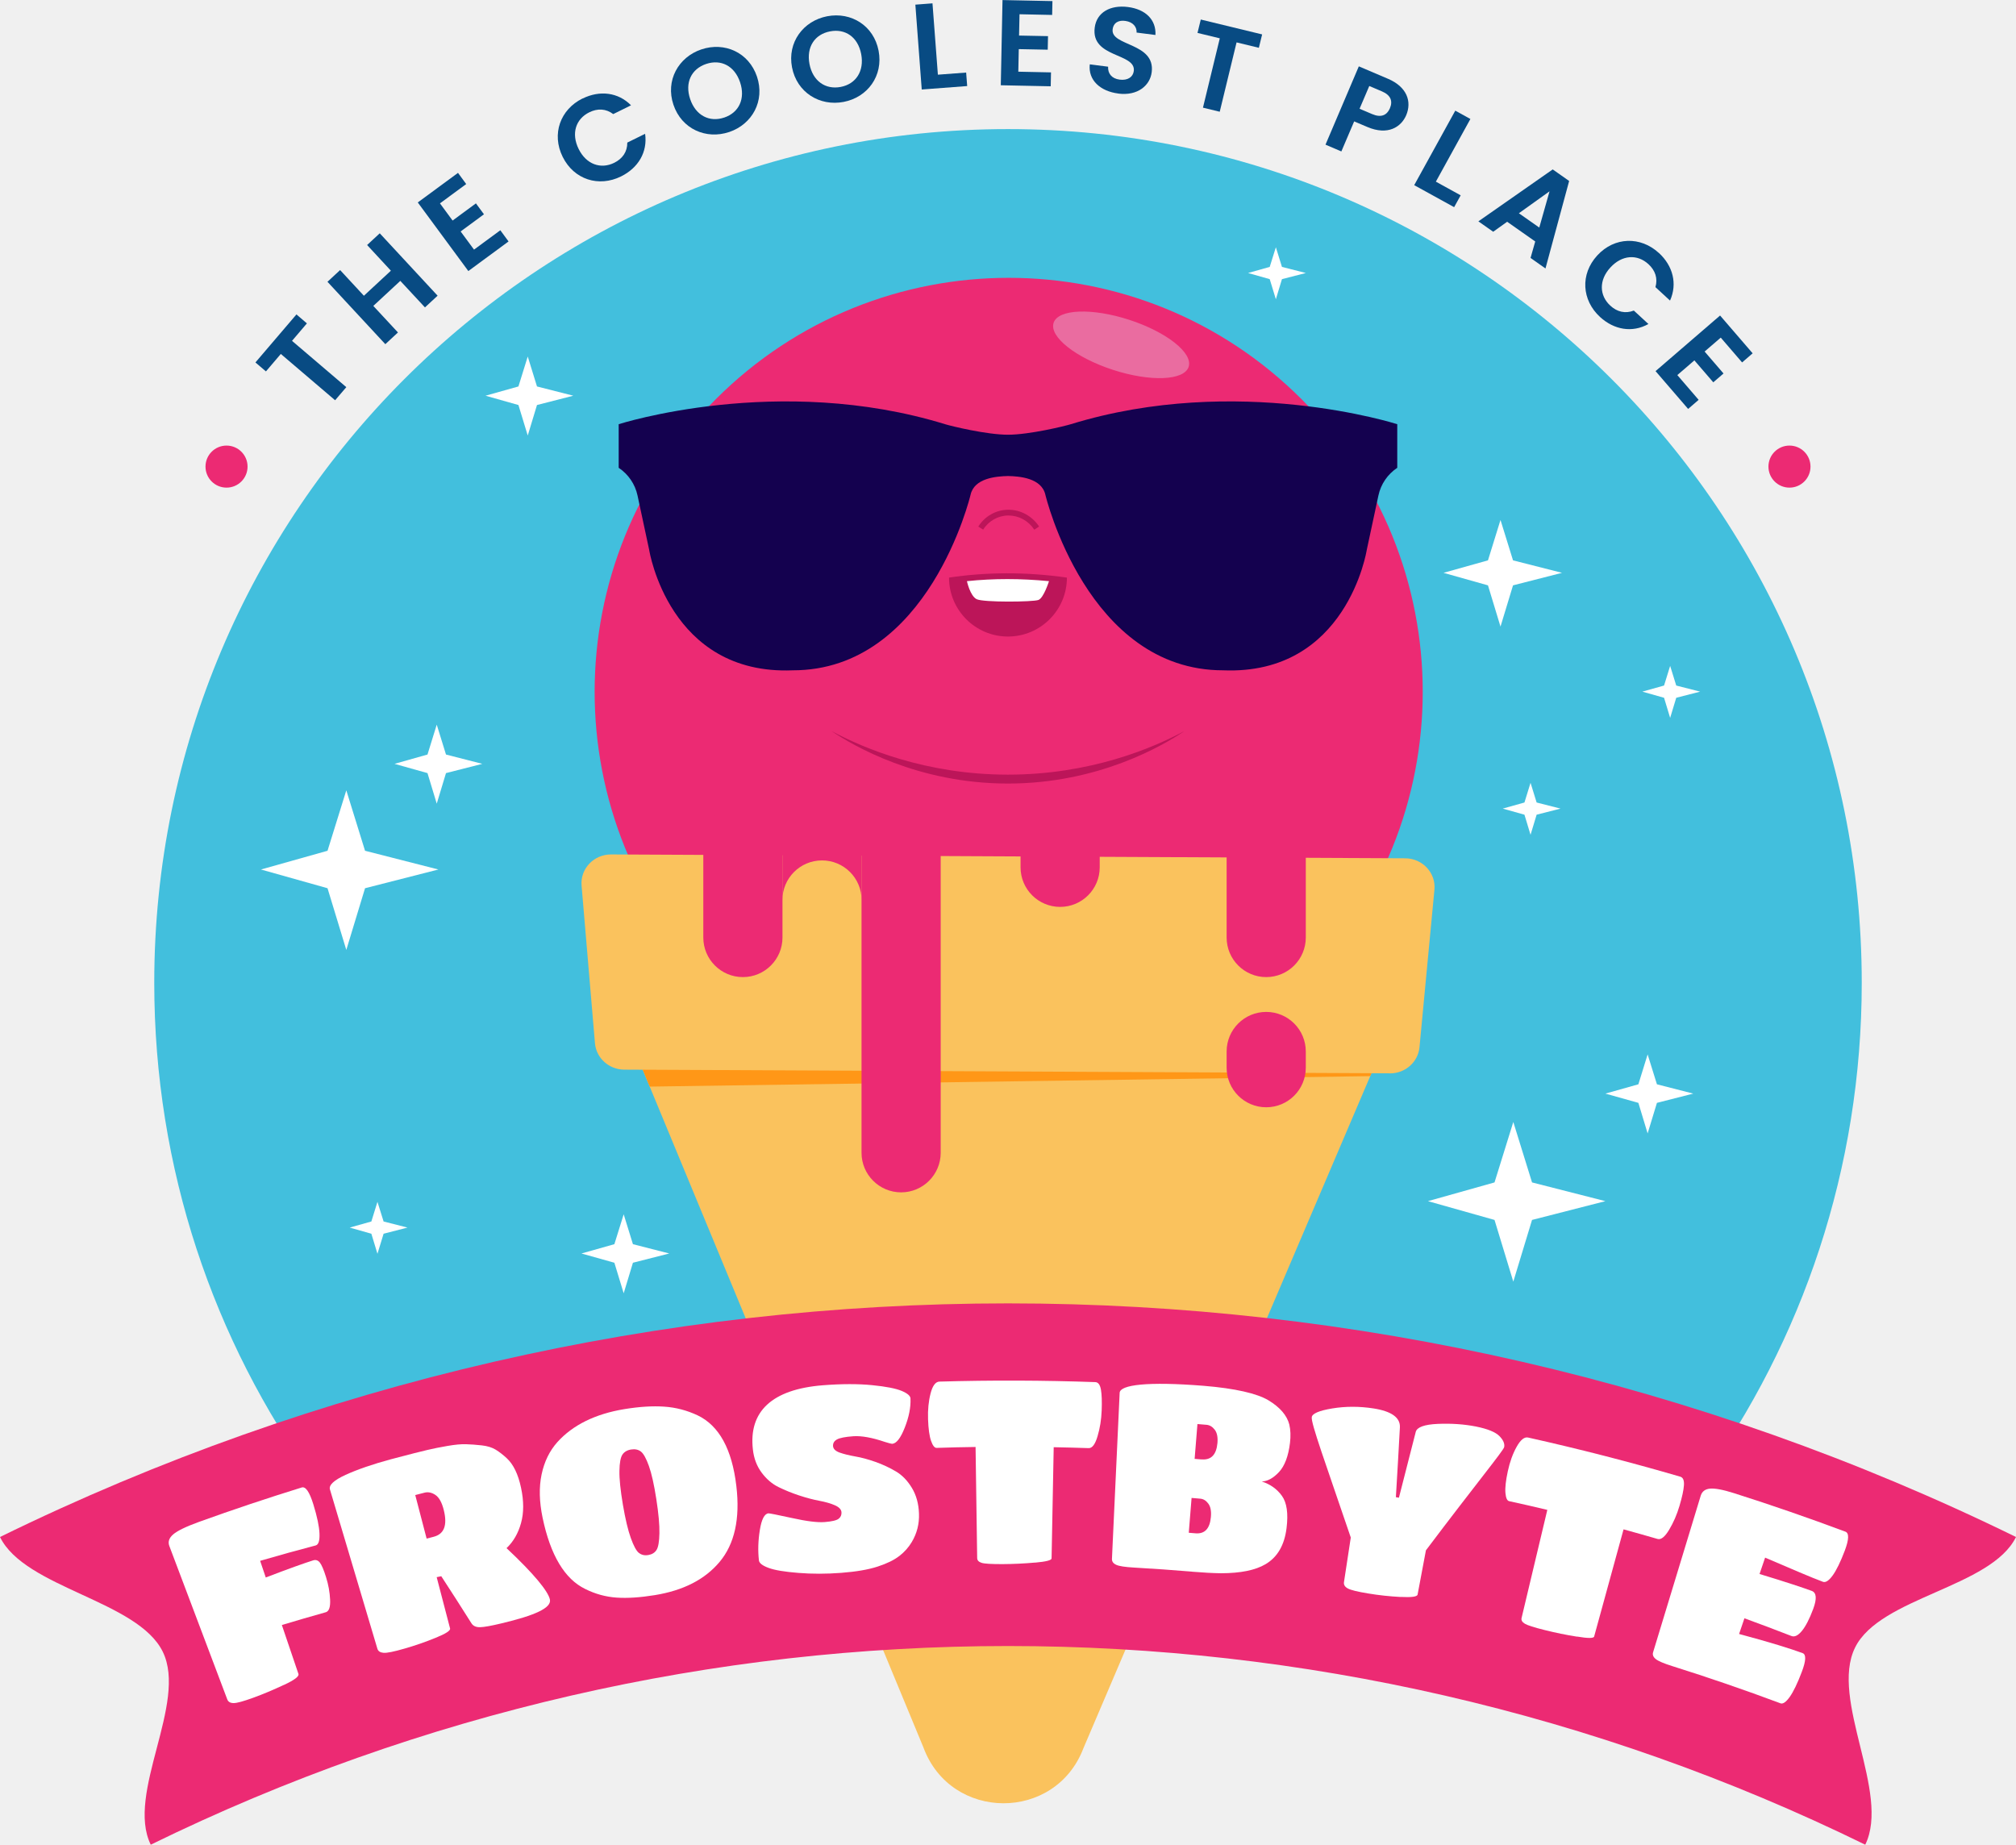
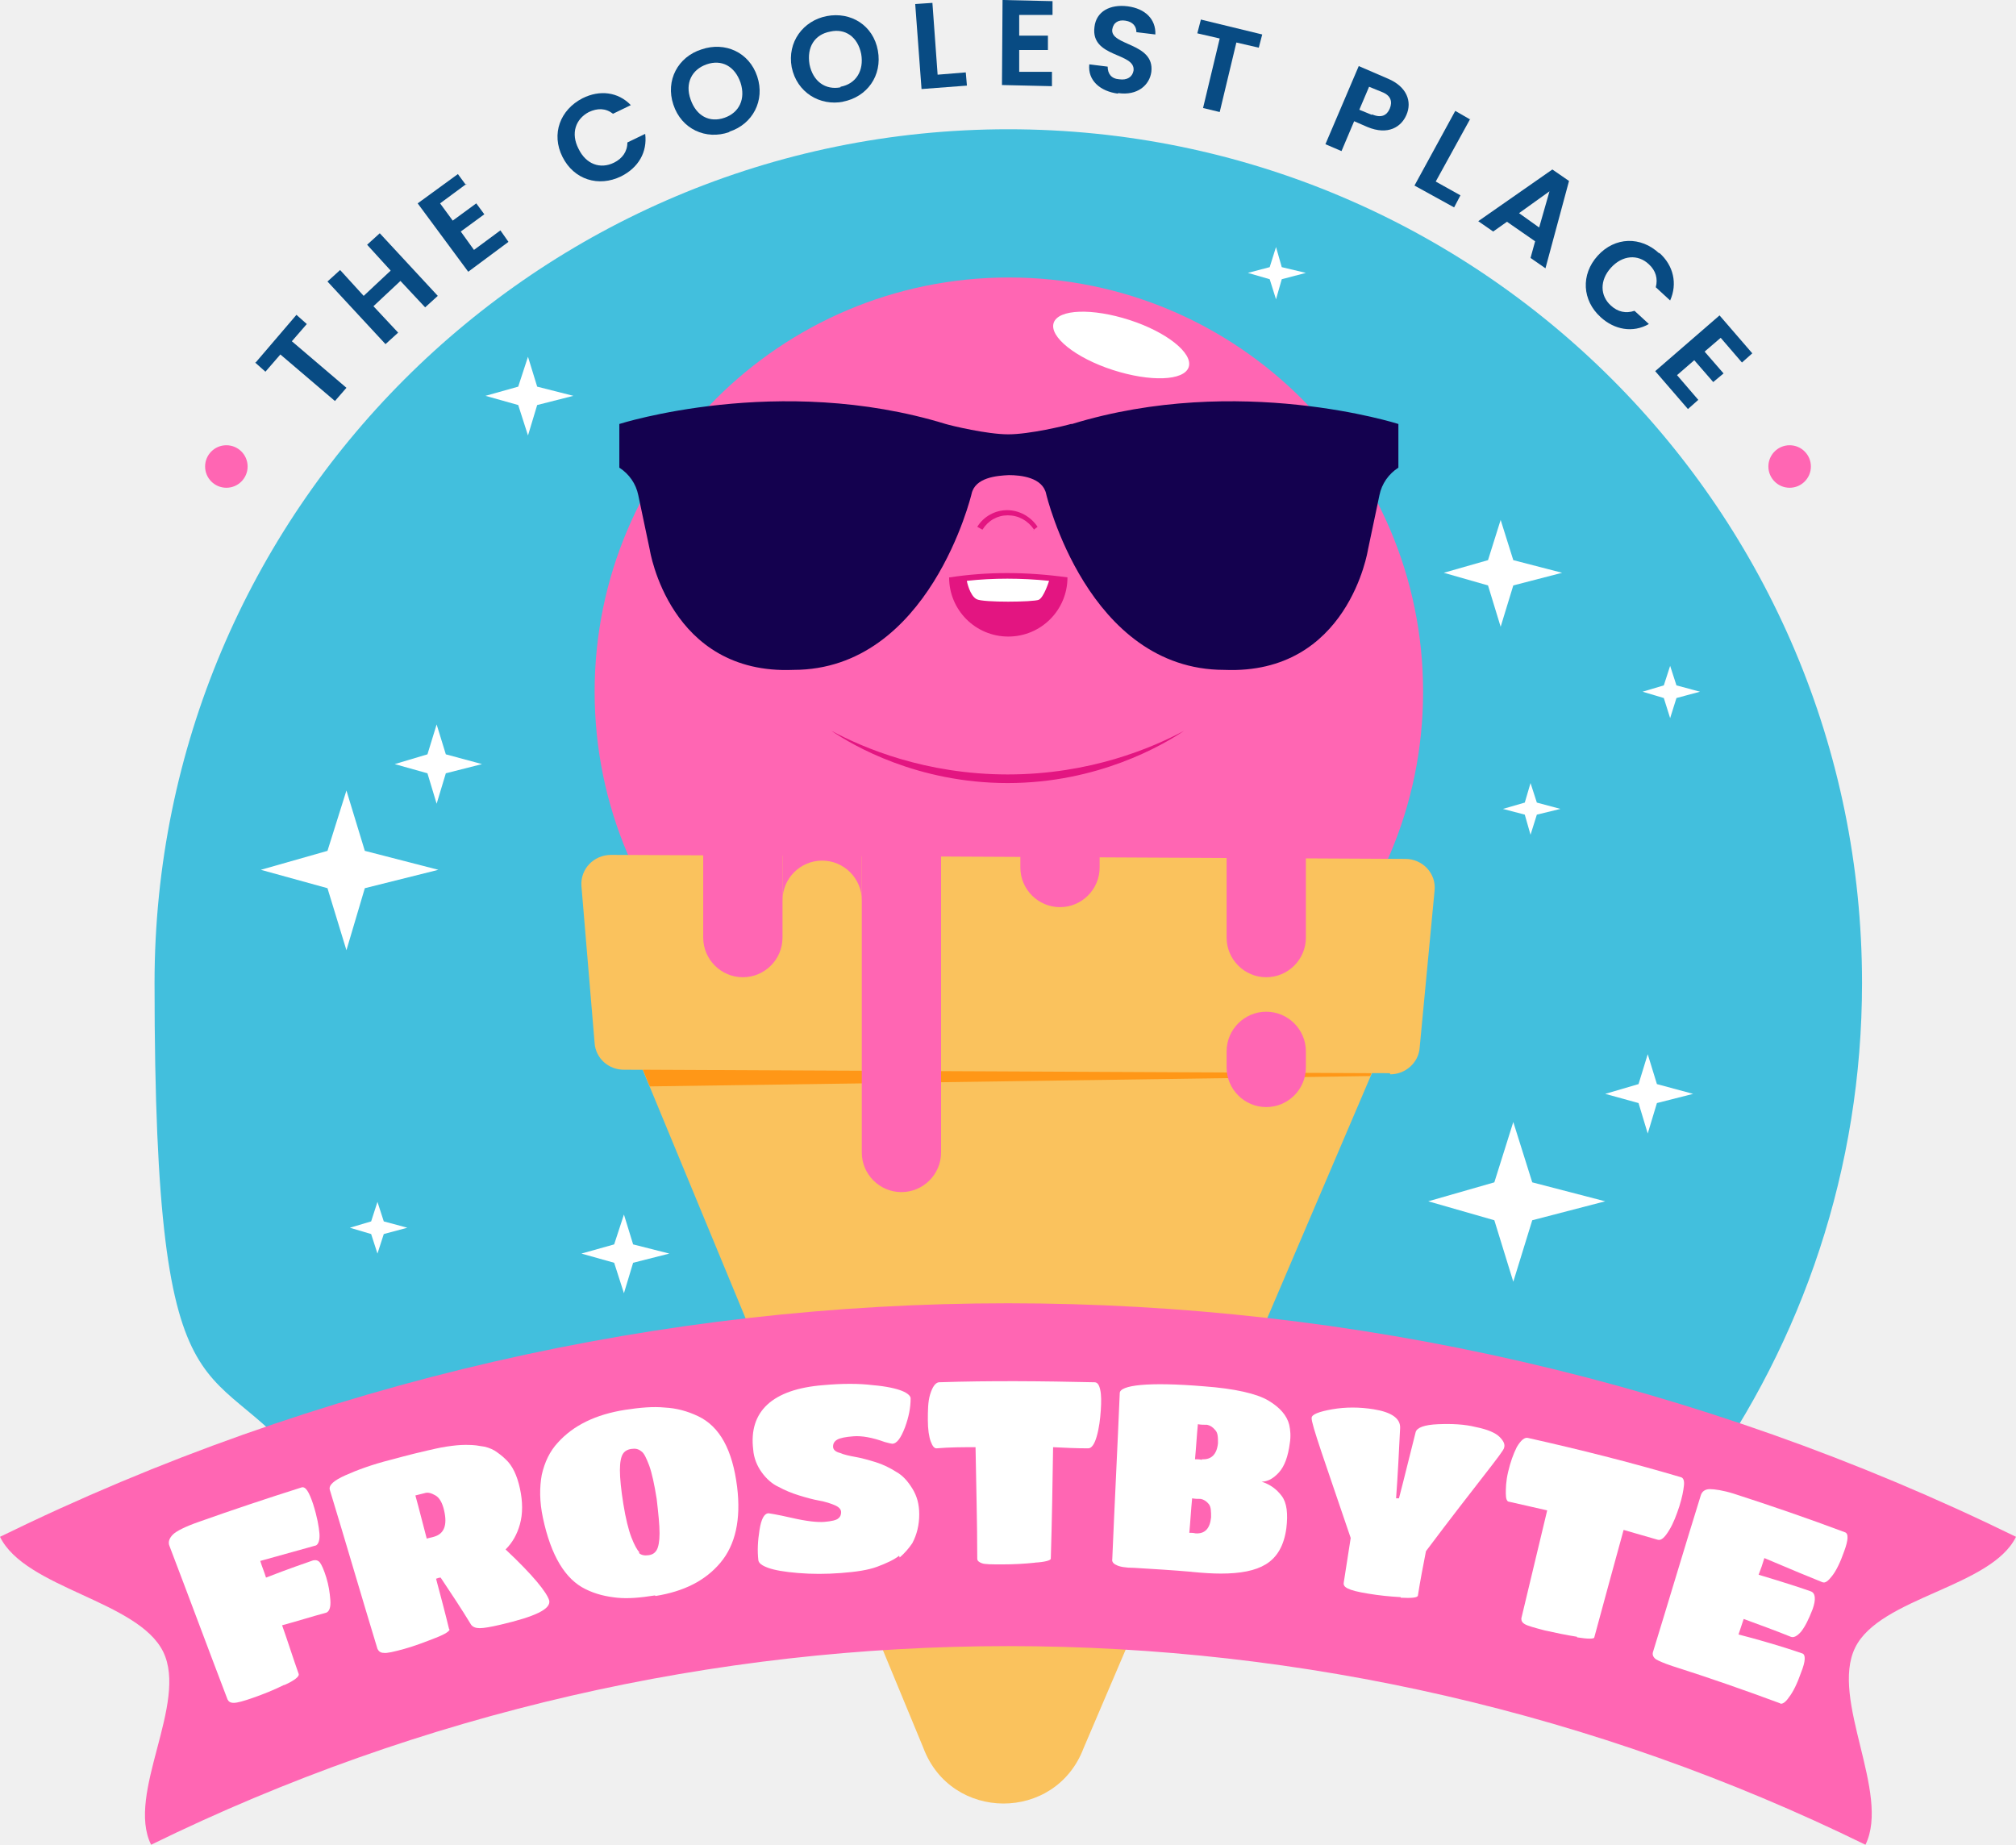
- <svg xmlns="http://www.w3.org/2000/svg" id="Layer_2" data-name="Layer 2" viewBox="0 0 350.91 321.1">
+ <svg xmlns="http://www.w3.org/2000/svg" id="Layer_2" version="1.1" viewBox="0 0 350.9 321.1">
  <defs>
    <style>
-       .cls-1 {
-         fill: #ec2a73;
-       }
- 
-       .cls-2 {
-         fill: #bc1559;
-       }
- 
-       .cls-3 {
+       .st0 {
        fill: #14014f;
      }

-       .cls-4 {
+       .st1 {
        fill: #ff9717;
      }

-       .cls-5 {
-         fill: #ea6ca0;
+       .st2 {
+         fill: #ff66b3;
      }

-       .cls-6 {
+       .st3 {
        fill: #fff;
      }

-       .cls-7 {
+       .st4 {
        fill: #42bfdd;
      }

-       .cls-8 {
+       .st5 {
        fill: #fac25d;
      }

-       .cls-9 {
+       .st6 {
+         fill: #e31581;
+       }
+ 
+       .st7 {
        fill: #084b83;
      }
    </style>
  </defs>
  <g id="OBJECTS">
-     <path class="cls-7" d="M296.17,257.75c17.55-24.4,27.89-54.33,27.89-86.67,0-82.07-66.53-148.61-148.61-148.61S26.85,89.01,26.85,171.08c0,32.35,10.34,62.28,27.89,86.67h241.43Z" />
+     <path class="st4" d="M296.2,257.8c17.5-24.4,27.9-54.3,27.9-86.7,0-82.1-66.5-148.6-148.6-148.6S26.9,89,26.9,171.1s10.3,62.3,27.9,86.7h241.4Z" />
    <g>
      <g>
-         <circle class="cls-1" cx="175.57" cy="120.43" r="72.07" transform="translate(-33.73 159.42) rotate(-45)" />
-         <path class="cls-8" d="M110.49,182.86l50.24,121.3c4.76,12.91,22.98,12.99,27.86.13l51.55-120.8-129.65-.63Z" />
-         <path class="cls-8" d="M241.93,186.83l-133.26-.64c-2.67-.01-4.89-2.01-5.11-4.6l-2.33-27.44c-.25-2.93,2.14-5.44,5.16-5.42l138.19.67c3.02.01,5.38,2.54,5.1,5.47l-2.6,27.42c-.25,2.59-2.48,4.56-5.15,4.55Z" />
-         <polygon class="cls-4" points="238.5 187.32 113.09 189.14 111.87 186.2 238.73 186.81 238.5 187.32" />
-         <path class="cls-1" d="M129.31,170.08h0c-3.8,0-6.89-3.08-6.89-6.89v-16.56c0-3.8,3.08-6.89,6.89-6.89h0c3.8,0,6.89,3.08,6.89,6.89v16.56c0,3.8-3.08,6.89-6.89,6.89Z" />
-         <path class="cls-1" d="M156.85,139.74h0c3.8,0,6.89,3.09,6.89,6.89v54.03c0,3.8-3.09,6.89-6.89,6.89h0c-3.8,0-6.89-3.09-6.89-6.89v-54.03c0-3.8,3.09-6.89,6.89-6.89Z" />
-         <path class="cls-1" d="M143.08,140.79c-3.8,0-6.89,3.08-6.89,6.89v8.98c0-3.8,3.08-6.89,6.89-6.89s6.89,3.08,6.89,6.89v-8.98c0-3.8-3.08-6.89-6.89-6.89Z" />
-         <path class="cls-1" d="M220.4,170.08h0c-3.8,0-6.89-3.08-6.89-6.89v-16.56c0-3.8,3.08-6.89,6.89-6.89h0c3.8,0,6.89,3.08,6.89,6.89v16.56c0,3.8-3.08,6.89-6.89,6.89Z" />
-         <path class="cls-1" d="M220.4,192.74h0c-3.8,0-6.89-3.08-6.89-6.89v-2.82c0-3.8,3.08-6.89,6.89-6.89h0c3.8,0,6.89,3.08,6.89,6.89v2.82c0,3.8-3.08,6.89-6.89,6.89Z" />
-         <path class="cls-1" d="M184.53,157.86h0c-3.8,0-6.89-3.08-6.89-6.89v-11.07c0-3.8,3.08-6.89,6.89-6.89h0c3.8,0,6.89,3.08,6.89,6.89v11.07c0,3.8-3.08,6.89-6.89,6.89Z" />
-         <path class="cls-5" d="M196.56,55.67c6.49,2.11,11.12,5.77,10.34,8.18-.78,2.41-6.68,2.64-13.17.53-6.49-2.11-11.12-5.77-10.34-8.18.78-2.41,6.68-2.64,13.17-.53Z" />
+         <circle class="st2" cx="175.6" cy="120.4" r="72.1" />
+         <path class="st5" d="M110.5,182.9l50.2,121.3c4.8,12.9,23,13,27.9.1l51.6-120.8s-129.6-.6-129.7-.6Z" />
+         <path class="st5" d="M241.9,186.8l-133.3-.6c-2.7,0-4.9-2-5.1-4.6l-2.3-27.4c-.2-2.9,2.1-5.4,5.2-5.4l138.2.7c3,0,5.4,2.5,5.1,5.5l-2.6,27.4c-.2,2.6-2.5,4.6-5.1,4.6h0Z" />
+         <polygon class="st1" points="238.5 187.3 113.1 189.1 111.9 186.2 238.7 186.8 238.5 187.3" />
+         <path class="st2" d="M129.3,170.1h0c-3.8,0-6.9-3.1-6.9-6.9v-16.6c0-3.8,3.1-6.9,6.9-6.9h0c3.8,0,6.9,3.1,6.9,6.9v16.6c0,3.8-3.1,6.9-6.9,6.9Z" />
+         <path class="st2" d="M156.9,139.7h0c3.8,0,6.9,3.1,6.9,6.9v54c0,3.8-3.1,6.9-6.9,6.9h0c-3.8,0-6.9-3.1-6.9-6.9v-54c0-3.8,3.1-6.9,6.9-6.9Z" />
+         <path class="st2" d="M143.1,140.8c-3.8,0-6.9,3.1-6.9,6.9v9c0-3.8,3.1-6.9,6.9-6.9s6.9,3.1,6.9,6.9v-9c0-3.8-3.1-6.9-6.9-6.9Z" />
+         <path class="st2" d="M220.4,170.1h0c-3.8,0-6.9-3.1-6.9-6.9v-16.6c0-3.8,3.1-6.9,6.9-6.9h0c3.8,0,6.9,3.1,6.9,6.9v16.6c0,3.8-3.1,6.9-6.9,6.9Z" />
+         <path class="st2" d="M220.4,192.7h0c-3.8,0-6.9-3.1-6.9-6.9v-2.8c0-3.8,3.1-6.9,6.9-6.9h0c3.8,0,6.9,3.1,6.9,6.9v2.8c0,3.8-3.1,6.9-6.9,6.9Z" />
+         <path class="st2" d="M184.5,157.9h0c-3.8,0-6.9-3.1-6.9-6.9v-11.1c0-3.8,3.1-6.9,6.9-6.9h0c3.8,0,6.9,3.1,6.9,6.9v11.1c0,3.8-3.1,6.9-6.9,6.9Z" />
+         <path class="st3" d="M196.6,55.7c6.5,2.1,11.1,5.8,10.3,8.2-.8,2.4-6.7,2.6-13.2.5s-11.1-5.8-10.3-8.2,6.7-2.6,13.2-.5Z" />
      </g>
      <g>
        <g>
-           <path class="cls-3" d="M186.39,73.84c-1.02.32-7.2,1.83-10.94,1.83s-9.92-1.51-10.94-1.83c-29.04-8.93-56.82,0-56.82,0v7.59c1.68,1.12,2.86,2.85,3.28,4.82l2.03,9.48s3.43,21.83,24.98,20.95c23.71.03,30.96-30.56,30.96-30.56.65-2.9,4.44-3.21,6.51-3.26,2.06.04,5.85.36,6.51,3.26,0,0,7.25,30.58,30.96,30.56,21.56.87,24.98-20.95,24.98-20.95l2.03-9.48c.42-1.97,1.6-3.7,3.28-4.82h0v-7.59s-27.78-8.93-56.82,0Z" />
-           <path class="cls-3" d="M138.36,73.63c11.05,0,22.36,2.48,24.68,6.58,2.32,4.1-3.16,23.88-12.56,29.38-9.1,5.44-21.26,4.67-26.73-1.01-7.49-7.39-9.03-25.22-7.12-29.38,1.91-4.16,10.68-5.57,21.73-5.57Z" />
-           <path class="cls-3" d="M212.55,73.63c-11.05,0-22.36,2.48-24.68,6.58-2.32,4.1,3.16,23.88,12.56,29.38,9.1,5.44,21.26,4.67,26.73-1.01,7.49-7.39,9.03-25.22,7.12-29.38-1.91-4.16-10.68-5.57-21.73-5.57Z" />
+           <path class="st0" d="M186.4,73.8c-1,.3-7.2,1.8-10.9,1.8s-9.9-1.5-10.9-1.8c-29-8.9-56.8,0-56.8,0v7.6c1.7,1.1,2.9,2.8,3.3,4.8l2,9.5s3.4,21.8,25,20.9c23.7,0,31-30.6,31-30.6.6-2.9,4.4-3.2,6.5-3.3,2.1,0,5.9.4,6.5,3.3,0,0,7.2,30.6,31,30.6,21.6.9,25-20.9,25-20.9l2-9.5c.4-2,1.6-3.7,3.3-4.8h0v-7.6s-27.8-8.9-56.8,0h0Z" />
+           <path class="st0" d="M138.4,73.6c11.1,0,22.4,2.5,24.7,6.6s-3.2,23.9-12.6,29.4c-9.1,5.4-21.3,4.7-26.7-1-7.5-7.4-9-25.2-7.1-29.4,1.9-4.2,10.7-5.6,21.7-5.6h0Z" />
+           <path class="st0" d="M212.6,73.6c-11.1,0-22.4,2.5-24.7,6.6s3.2,23.9,12.6,29.4c9.1,5.4,21.3,4.7,26.7-1,7.5-7.4,9-25.2,7.1-29.4-1.9-4.2-10.7-5.6-21.7-5.6h0Z" />
        </g>
-         <path class="cls-2" d="M175.45,134.84c-14.27,0-25.14-4.59-30.72-7.59,3.76,2.55,15,9.14,30.72,9.14s26.96-6.59,30.72-9.14c-5.58,3-16.45,7.59-30.72,7.59Z" />
-         <path class="cls-2" d="M165.19,100.54c0,5.67,4.6,10.26,10.26,10.26s10.26-4.6,10.26-10.26c-7.19-1.02-14.01-.97-20.53,0Z" />
-         <path class="cls-6" d="M168.31,101.17s.54,2.53,1.67,3.12c1.13.59,9.86.5,10.78.14.92-.36,1.83-3.27,1.83-3.27-4.92-.48-9.68-.48-14.28,0Z" />
-         <path class="cls-2" d="M180.04,92.21c-1.06-1.6-2.71-2.48-4.55-2.48-1.77.02-3.4.94-4.36,2.46l-.85-.53c1.14-1.81,3.08-2.91,5.19-2.93h.08c2.12,0,4.1,1.09,5.32,2.92l-.83.55Z" />
+         <path class="st6" d="M175.4,134.8c-14.3,0-25.1-4.6-30.7-7.6,3.8,2.6,15,9.1,30.7,9.1s27-6.6,30.7-9.1c-5.6,3-16.4,7.6-30.7,7.6Z" />
+         <path class="st6" d="M165.2,100.5c0,5.7,4.6,10.3,10.3,10.3s10.3-4.6,10.3-10.3c-7.2-1-14-1-20.5,0h0Z" />
+         <path class="st3" d="M168.3,101.2s.5,2.5,1.7,3.1c1.1.6,9.9.5,10.8.1s1.8-3.3,1.8-3.3c-4.9-.5-9.7-.5-14.3,0h0Z" />
+         <path class="st6" d="M180,92.2c-1.1-1.6-2.7-2.5-4.6-2.5-1.8,0-3.4.9-4.4,2.5l-.9-.5c1.1-1.8,3.1-2.9,5.2-2.9h0c2.1,0,4.1,1.1,5.3,2.9l-.8.6h0Z" />
      </g>
    </g>
    <g>
-       <polygon class="cls-6" points="63.54 148.09 76.31 151.35 63.54 154.61 60.28 165.35 57.01 154.61 45.42 151.35 57.01 148.09 60.28 137.57 63.54 148.09" />
-       <polygon class="cls-6" points="266.67 205.82 279.44 209.08 266.67 212.35 263.41 223.09 260.14 212.35 248.55 209.08 260.14 205.82 263.41 195.3 266.67 205.82" />
-       <polygon class="cls-6" points="77.63 131.34 83.95 132.96 77.63 134.57 76.02 139.89 74.41 134.57 68.67 132.96 74.41 131.34 76.02 126.14 77.63 131.34" />
-       <polygon class="cls-6" points="288.41 188.74 294.73 190.36 288.41 191.97 286.79 197.29 285.18 191.97 279.44 190.36 285.18 188.74 286.79 183.54 288.41 188.74" />
-       <polygon class="cls-6" points="93.47 67.27 99.79 68.88 93.47 70.5 91.86 75.81 90.24 70.5 84.51 68.88 90.24 67.27 91.86 62.06 93.47 67.27" />
-       <polygon class="cls-6" points="223.14 46.46 227.3 47.52 223.14 48.59 222.08 52.09 221.01 48.59 217.24 47.52 221.01 46.46 222.08 43.04 223.14 46.46" />
-       <polygon class="cls-6" points="291.77 119.33 295.93 120.39 291.77 121.46 290.71 124.96 289.65 121.46 285.87 120.39 289.65 119.33 290.71 115.91 291.77 119.33" />
-       <polygon class="cls-6" points="267.47 139.69 271.63 140.75 267.47 141.81 266.41 145.31 265.35 141.81 261.57 140.75 265.35 139.69 266.41 136.26 267.47 139.69" />
-       <polygon class="cls-6" points="66.77 212.62 70.93 213.68 66.77 214.75 65.7 218.24 64.64 214.75 60.87 213.68 64.64 212.62 65.7 209.2 66.77 212.62" />
-       <polygon class="cls-6" points="263.36 97.54 271.89 99.71 263.36 101.89 261.18 109.07 259 101.89 251.26 99.71 259 97.54 261.18 90.51 263.36 97.54" />
-       <polygon class="cls-6" points="110.17 216.57 116.49 218.19 110.17 219.8 108.56 225.12 106.94 219.8 101.21 218.19 106.94 216.57 108.56 211.37 110.17 216.57" />
+       <polygon class="st3" points="63.5 148.1 76.3 151.4 63.5 154.6 60.3 165.4 57 154.6 45.4 151.4 57 148.1 60.3 137.6 63.5 148.1" />
+       <polygon class="st3" points="266.7 205.8 279.4 209.1 266.7 212.4 263.4 223.1 260.1 212.4 248.6 209.1 260.1 205.8 263.4 195.3 266.7 205.8" />
+       <polygon class="st3" points="77.6 131.3 83.9 133 77.6 134.6 76 139.9 74.4 134.6 68.7 133 74.4 131.3 76 126.1 77.6 131.3" />
+       <polygon class="st3" points="288.4 188.7 294.7 190.4 288.4 192 286.8 197.3 285.2 192 279.4 190.4 285.2 188.7 286.8 183.5 288.4 188.7" />
+       <polygon class="st3" points="93.5 67.3 99.8 68.9 93.5 70.5 91.9 75.8 90.2 70.5 84.5 68.9 90.2 67.3 91.9 62.1 93.5 67.3" />
+       <polygon class="st3" points="223.1 46.5 227.3 47.5 223.1 48.6 222.1 52.1 221 48.6 217.2 47.5 221 46.5 222.1 43 223.1 46.5" />
+       <polygon class="st3" points="291.8 119.3 295.9 120.4 291.8 121.5 290.7 125 289.6 121.5 285.9 120.4 289.6 119.3 290.7 115.9 291.8 119.3" />
+       <polygon class="st3" points="267.5 139.7 271.6 140.8 267.5 141.8 266.4 145.3 265.4 141.8 261.6 140.8 265.4 139.7 266.4 136.3 267.5 139.7" />
+       <polygon class="st3" points="66.8 212.6 70.9 213.7 66.8 214.8 65.7 218.2 64.6 214.8 60.9 213.7 64.6 212.6 65.7 209.2 66.8 212.6" />
+       <polygon class="st3" points="263.4 97.5 271.9 99.7 263.4 101.9 261.2 109.1 259 101.9 251.3 99.7 259 97.5 261.2 90.5 263.4 97.5" />
+       <polygon class="st3" points="110.2 216.6 116.5 218.2 110.2 219.8 108.6 225.1 106.9 219.8 101.2 218.2 106.9 216.6 108.6 211.4 110.2 216.6" />
    </g>
-     <path class="cls-1" d="M324.67,321.1c-94.13-46.11-204.3-46.11-298.43,0-4.38-8.94,6.47-24.65,2.09-33.59-4.37-8.92-23.97-11.06-28.33-19.97,110.69-54.22,240.22-54.22,350.91,0-4.32,8.81-23.7,10.45-28.02,19.26-4.43,9.04,6.21,25.26,1.78,34.3Z" />
-     <circle class="cls-1" cx="39.43" cy="81.22" r="3.66" />
-     <circle class="cls-1" cx="311.48" cy="81.22" r="3.66" />
+     <path class="st2" d="M324.7,321.1c-94.1-46.1-204.3-46.1-298.4,0-4.4-8.9,6.5-24.6,2.1-33.6C24,278.6,4.4,276.5,0,267.5c110.7-54.2,240.2-54.2,350.9,0-4.3,8.8-23.7,10.5-28,19.3-4.4,9,6.2,25.3,1.8,34.3h0Z" />
+     <circle class="st2" cx="39.4" cy="81.2" r="3.7" />
+     <circle class="st2" cx="311.5" cy="81.2" r="3.7" />
  </g>
  <g id="TEXT">
    <g>
-       <path class="cls-9" d="M44.47,63.08l7.13-8.35,1.82,1.56-2.59,3.04,9.45,8.06-1.95,2.28-9.45-8.06-2.59,3.04-1.83-1.56Z" />
-       <path class="cls-9" d="M69.68,48.89l-4.7,4.36,4.29,4.62-2.2,2.04-10.07-10.86,2.2-2.04,4.14,4.47,4.7-4.36-4.14-4.47,2.2-2.04,10.07,10.86-2.2,2.04-4.29-4.62Z" />
-       <path class="cls-9" d="M81.16,32.03l-4.58,3.37,2.2,2.99,4.06-2.99,1.4,1.9-4.06,2.99,2.33,3.16,4.58-3.37,1.43,1.95-7,5.15-8.8-11.94,7-5.15,1.43,1.95Z" />
-       <path class="cls-9" d="M101.41,17.15c2.98-1.47,6.19-1.09,8.43,1.18l-3.1,1.53c-1.26-.96-2.73-1.02-4.17-.31-2.35,1.16-3.18,3.68-1.85,6.38,1.32,2.68,3.84,3.57,6.19,2.41,1.44-.71,2.29-1.91,2.28-3.52l3.1-1.53c.45,3.19-1.2,5.94-4.19,7.42-3.87,1.91-8.19.57-10.16-3.41s-.41-8.25,3.46-10.16Z" />
-       <path class="cls-9" d="M126.92,22.98c-4.01,1.35-8.28-.52-9.7-4.75-1.42-4.2.85-8.28,4.86-9.63,4.05-1.36,8.26.53,9.68,4.73,1.42,4.22-.81,8.29-4.83,9.65ZM126.07,20.46c2.56-.86,3.71-3.29,2.75-6.14-.96-2.86-3.33-4.05-5.9-3.19-2.58.87-3.75,3.26-2.79,6.11.96,2.86,3.35,4.09,5.93,3.22Z" />
-       <path class="cls-9" d="M146.84,17.74c-4.15.8-8.14-1.64-8.98-6.02-.84-4.36,1.97-8.09,6.12-8.89,4.19-.8,8.11,1.64,8.95,6,.84,4.38-1.92,8.11-6.09,8.91ZM146.34,15.13c2.66-.51,4.12-2.76,3.56-5.72-.57-2.96-2.76-4.46-5.41-3.95-2.68.51-4.15,2.72-3.59,5.68.57,2.96,2.77,4.5,5.44,3.99Z" />
-       <path class="cls-9" d="M162.31.58l.94,12.42,4.92-.37.18,2.35-7.91.6-1.11-14.77,2.99-.23Z" />
-       <path class="cls-9" d="M183.14,2.6l-5.68-.12-.08,3.71,5.04.1-.05,2.36-5.04-.1-.08,3.93,5.69.12-.05,2.42-8.69-.18.3-14.83,8.69.18-.05,2.42Z" />
-       <path class="cls-9" d="M194.65,16.28c-3.09-.39-5.27-2.3-4.96-5.08l3.19.41c-.06,1.19.62,2.07,2.01,2.25,1.4.18,2.33-.45,2.46-1.5.4-3.18-7.5-2.24-6.8-7.56.34-2.65,2.71-3.97,5.78-3.58,3.04.39,4.93,2.19,4.79,4.87l-3.28-.42c.06-.98-.63-1.83-1.91-2.02-1.17-.19-2.11.26-2.26,1.46-.37,2.95,7.45,2.28,6.8,7.45-.29,2.32-2.43,4.16-5.82,3.73Z" />
-       <path class="cls-9" d="M209.01,3.4l10.68,2.59-.57,2.33-3.88-.94-2.93,12.07-2.92-.71,2.93-12.07-3.88-.94.57-2.33Z" />
-       <path class="cls-9" d="M238.02,22.11l-2.31-.98-2.23,5.23-2.76-1.18,5.8-13.63,5.07,2.16c3.32,1.41,4.18,3.97,3.18,6.34-.88,2.07-3.2,3.57-6.75,2.06ZM238.84,19.86c1.56.67,2.57.2,3.09-1.01.53-1.25.16-2.29-1.4-2.95l-2.19-.93-1.69,3.96,2.19.93Z" />
-       <path class="cls-9" d="M255.94,20.71l-6.01,10.91,4.32,2.38-1.14,2.06-6.95-3.83,7.15-12.97,2.63,1.45Z" />
-       <path class="cls-9" d="M267.22,42.03l-4.88-3.43-2.43,1.74-2.58-1.81,12.94-9.04,2.86,2.01-4.12,15.23-2.6-1.83.82-2.88ZM269.72,33.3l-5.34,3.82,3.55,2.49,1.79-6.32Z" />
-       <path class="cls-9" d="M288.75,44.03c2.45,2.25,3.25,5.37,1.94,8.29l-2.54-2.34c.44-1.53-.03-2.91-1.22-4-1.93-1.77-4.58-1.64-6.62.58-2.03,2.2-1.94,4.87-.02,6.64,1.18,1.09,2.61,1.44,4.1.86l2.54,2.34c-2.81,1.57-5.98,1.02-8.43-1.23-3.17-2.92-3.48-7.43-.48-10.7,3-3.27,7.54-3.36,10.72-.44Z" />
-       <path class="cls-9" d="M303.23,63.08l-3.71-4.31-2.81,2.42,3.29,3.82-1.78,1.54-3.29-3.82-2.97,2.56,3.71,4.31-1.83,1.58-5.67-6.58,11.23-9.68,5.67,6.58-1.83,1.58Z" />
+       <path class="st7" d="M44.5,63.1l7.1-8.3,1.8,1.6-2.6,3,9.5,8.1-2,2.3-9.5-8.1-2.6,3-1.8-1.6h0Z" />
+       <path class="st7" d="M69.7,48.9l-4.7,4.4,4.3,4.6-2.2,2-10.1-10.9,2.2-2,4.1,4.5,4.7-4.4-4.1-4.5,2.2-2,10.1,10.9-2.2,2s-4.3-4.6-4.3-4.6Z" />
+       <path class="st7" d="M81.2,32l-4.6,3.4,2.2,3,4.1-3,1.4,1.9-4.1,3,2.3,3.2,4.6-3.4,1.4,2-7,5.2-8.8-11.9,7-5.1,1.4,1.9h0Z" />
+       <path class="st7" d="M101.4,17.1c3-1.5,6.2-1.1,8.4,1.2l-3.1,1.5c-1.3-1-2.7-1-4.2-.3-2.3,1.2-3.2,3.7-1.8,6.4,1.3,2.7,3.8,3.6,6.2,2.4,1.4-.7,2.3-1.9,2.3-3.5l3.1-1.5c.4,3.2-1.2,5.9-4.2,7.4-3.9,1.9-8.2.6-10.2-3.4s-.4-8.2,3.5-10.2h0Z" />
+       <path class="st7" d="M126.9,23c-4,1.4-8.3-.5-9.7-4.8-1.4-4.2.8-8.3,4.9-9.6,4.1-1.4,8.3.5,9.7,4.7,1.4,4.2-.8,8.3-4.8,9.6h0ZM126.1,20.5c2.6-.9,3.7-3.3,2.8-6.1-1-2.9-3.3-4.1-5.9-3.2-2.6.9-3.8,3.3-2.8,6.1,1,2.9,3.3,4.1,5.9,3.2h0Z" />
+       <path class="st7" d="M146.8,17.7c-4.1.8-8.1-1.6-9-6-.8-4.4,2-8.1,6.1-8.9,4.2-.8,8.1,1.6,8.9,6,.8,4.4-1.9,8.1-6.1,8.9ZM146.3,15.1c2.7-.5,4.1-2.8,3.6-5.7-.6-3-2.8-4.5-5.4-3.9-2.7.5-4.1,2.7-3.6,5.7.6,3,2.8,4.5,5.4,4Z" />
+       <path class="st7" d="M162.3.6l.9,12.4,4.9-.4.2,2.3-7.9.6-1.1-14.8,3-.2h0Z" />
+       <path class="st7" d="M183.1,2.6h-5.7c0-.1,0,3.6,0,3.6h5c0,0,0,2.5,0,2.5h-5c0-.1,0,3.8,0,3.8h5.7c0,.1,0,2.5,0,2.5l-8.7-.2L174.5,0l8.7.2v2.4c0,0,0,0,0,0Z" />
+       <path class="st7" d="M194.6,16.3c-3.1-.4-5.3-2.3-5-5.1l3.2.4c0,1.2.6,2.1,2,2.2,1.4.2,2.3-.4,2.5-1.5.4-3.2-7.5-2.2-6.8-7.6.3-2.7,2.7-4,5.8-3.6,3,.4,4.9,2.2,4.8,4.9l-3.3-.4c0-1-.6-1.8-1.9-2-1.2-.2-2.1.3-2.3,1.5-.4,2.9,7.4,2.3,6.8,7.4-.3,2.3-2.4,4.2-5.8,3.7h0Z" />
+       <path class="st7" d="M209,3.4l10.7,2.6-.6,2.3-3.9-.9-2.9,12.1-2.9-.7,2.9-12.1-3.9-.9.6-2.3Z" />
+       <path class="st7" d="M238,22.1l-2.3-1-2.2,5.2-2.8-1.2,5.8-13.6,5.1,2.2c3.3,1.4,4.2,4,3.2,6.3-.9,2.1-3.2,3.6-6.8,2.1h0ZM238.8,19.9c1.6.7,2.6.2,3.1-1,.5-1.2.2-2.3-1.4-2.9l-2.2-.9-1.7,4,2.2.9Z" />
+       <path class="st7" d="M255.9,20.7l-6,10.9,4.3,2.4-1.1,2.1-6.9-3.8,7.1-13,2.6,1.5h0Z" />
+       <path class="st7" d="M267.2,42l-4.9-3.4-2.4,1.7-2.6-1.8,12.9-9,2.9,2-4.1,15.2-2.6-1.8.8-2.9h0ZM269.7,33.3l-5.3,3.8,3.5,2.5,1.8-6.3h0Z" />
+       <path class="st7" d="M288.8,44c2.5,2.2,3.2,5.4,1.9,8.3l-2.5-2.3c.4-1.5,0-2.9-1.2-4-1.9-1.8-4.6-1.6-6.6.6-2,2.2-1.9,4.9,0,6.6,1.2,1.1,2.6,1.4,4.1.9l2.5,2.3c-2.8,1.6-6,1-8.4-1.2-3.2-2.9-3.5-7.4-.5-10.7s7.5-3.4,10.7-.4h0Z" />
+       <path class="st7" d="M303.2,63.1l-3.7-4.3-2.8,2.4,3.3,3.8-1.8,1.5-3.3-3.8-3,2.6,3.7,4.3-1.8,1.6-5.7-6.6,11.2-9.7,5.7,6.6-1.8,1.6h0Z" />
    </g>
    <g>
-       <path class="cls-6" d="M49.4,293.29c-1.84.86-3.61,1.61-5.32,2.23-1.71.62-2.85.94-3.42.93-.57,0-.94-.22-1.1-.64-3.36-8.9-6.72-17.79-10.08-26.69-.28-.73-.06-1.4.65-2.02.71-.62,2.21-1.36,4.51-2.19,5.92-2.14,11.88-4.13,17.88-5.99.68-.21,1.35.77,2.02,2.93.67,2.17,1.02,3.86,1.07,5.09.05,1.23-.16,1.91-.63,2.06-3.24.85-6.48,1.75-9.7,2.69.33.97.66,1.93.98,2.9,4.08-1.57,6.84-2.54,8.24-2.98.47-.15.86-.02,1.18.39.31.4.68,1.26,1.08,2.56.41,1.3.64,2.6.7,3.88.06,1.28-.18,2.01-.73,2.19-2.56.72-5.12,1.46-7.67,2.23.96,2.84,1.93,5.68,2.89,8.52.14.43-.71,1.06-2.55,1.92Z" />
-       <path class="cls-6" d="M78.34,283.45c.1.38-.74.92-2.52,1.64-1.77.73-3.58,1.35-5.42,1.88-1.84.53-3.05.78-3.64.73-.58-.05-.94-.28-1.07-.71-2.75-9.24-5.51-18.49-8.26-27.73-.22-.75.68-1.6,2.71-2.53,2.03-.93,4.68-1.85,7.94-2.73,3.26-.87,5.38-1.39,6.35-1.62.97-.23,2.12-.46,3.45-.69,1.33-.23,2.41-.33,3.22-.3.82.02,1.73.09,2.74.2,1.01.11,1.83.37,2.46.76.64.4,1.28.89,1.92,1.49,1.15,1.07,1.97,2.77,2.47,5.11.5,2.33.5,4.39,0,6.17-.49,1.78-1.33,3.23-2.52,4.36,4.79,4.49,7.24,7.51,7.55,8.94.3,1.45-2.54,2.76-8.5,4.17-1.72.41-2.93.63-3.63.65-.7.02-1.2-.19-1.51-.65-1.73-2.75-3.49-5.49-5.27-8.22-.27.05-.53.11-.8.16.78,2.98,1.55,5.95,2.33,8.93ZM74.26,267.82c.41-.11.82-.21,1.23-.32,1.82-.47,2.41-2,1.76-4.63-.33-1.34-.82-2.22-1.46-2.65-.64-.43-1.28-.56-1.92-.39-.53.14-1.06.27-1.59.41.66,2.53,1.32,5.05,1.98,7.58Z" />
-       <path class="cls-6" d="M113.97,277.66c-2.54.41-4.74.56-6.64.43-1.9-.13-3.72-.63-5.48-1.51-3.54-1.72-6.04-5.84-7.41-12.42-.57-2.76-.64-5.26-.17-7.5.47-2.24,1.39-4.12,2.75-5.64,2.68-2.97,6.6-4.91,11.67-5.74,2.62-.43,4.93-.57,6.93-.43,2,.13,3.94.64,5.8,1.51,3.77,1.8,6,5.93,6.75,12.3.68,5.72-.32,10.11-2.9,13.2-2.59,3.09-6.33,4.99-11.3,5.8ZM111.19,270.29c.45.37.99.5,1.65.39.65-.11,1.13-.4,1.44-.89.31-.49.47-1.46.5-2.9.03-1.45-.15-3.43-.54-5.95-.39-2.52-.82-4.44-1.29-5.76-.47-1.32-.94-2.16-1.39-2.51-.46-.35-1.03-.47-1.71-.36-.68.11-1.19.41-1.51.89-.32.48-.5,1.42-.52,2.83-.03,1.4.18,3.36.6,5.88.43,2.51.89,4.45,1.38,5.81.49,1.36.96,2.23,1.4,2.59Z" />
-       <path class="cls-6" d="M156.54,270.84c-.9.71-2.16,1.32-3.78,1.85-1.62.53-3.73.89-6.33,1.09-2.6.2-5.08.2-7.46.01-2.38-.19-4.11-.47-5.18-.87-1.07-.39-1.64-.83-1.69-1.31-.19-1.67-.14-3.43.16-5.29.3-1.86.8-2.83,1.5-2.9.13-.01,1.48.24,4.06.81,2.57.57,4.47.81,5.73.71,1.26-.1,2.07-.29,2.43-.58.36-.28.52-.66.49-1.14-.04-.48-.42-.88-1.14-1.2-.73-.32-1.63-.58-2.7-.78-1.07-.2-2.25-.51-3.52-.93-1.28-.42-2.48-.91-3.6-1.46-1.12-.55-2.1-1.39-2.94-2.52-.84-1.13-1.35-2.47-1.52-4.02-.76-6.6,3.29-10.47,12.16-11.18,3.31-.26,6.18-.26,8.6-.02,2.42.24,4.14.58,5.14,1,1,.42,1.51.86,1.53,1.31.07,1.56-.27,3.25-1,5.09-.72,1.83-1.45,2.77-2.2,2.81-.13,0-.56-.11-1.29-.34-2.2-.75-4.02-1.07-5.44-.98-1.42.1-2.38.29-2.87.56-.49.28-.71.66-.68,1.16.04.49.43.87,1.16,1.13.74.26,1.64.48,2.71.67,1.07.18,2.24.5,3.52.95,1.27.45,2.46,1.01,3.56,1.66,1.1.65,2.02,1.61,2.78,2.87.76,1.26,1.17,2.74,1.23,4.45.07,1.8-.35,3.45-1.25,4.96-.55.93-1.28,1.74-2.18,2.45Z" />
-       <path class="cls-6" d="M180.18,271.99c-1.9.17-3.8.26-5.7.27-1.9,0-3.1-.06-3.61-.22-.51-.16-.77-.43-.78-.82-.09-6.45-.19-12.9-.28-19.35-2.26.03-4.52.08-6.78.16-.36.01-.68-.4-.97-1.23-.29-.83-.46-2.08-.52-3.74-.06-1.66.09-3.17.44-4.52.35-1.35.87-2.03,1.54-2.05,9.04-.26,18.09-.23,27.13.09.5.02.83.45.98,1.3.15.85.19,2.06.13,3.65-.06,1.59-.3,3.08-.72,4.48-.41,1.4-.93,2.08-1.54,2.06-2.03-.07-4.06-.12-6.09-.16-.12,6.45-.25,12.9-.37,19.35,0,.33-.96.57-2.86.74Z" />
-       <path class="cls-6" d="M207.49,273.57c-3.37-.28-6.75-.52-10.12-.71-1.54-.09-2.57-.24-3.08-.48-.51-.23-.76-.58-.74-1.03.45-9.63.89-19.27,1.34-28.9.06-1.42,4.93-2,14.59-1.23,5.54.45,9.32,1.34,11.3,2.52,2.02,1.22,3.23,2.63,3.64,4.22.22.93.26,1.99.12,3.19-.28,2.32-.92,4.01-1.91,5.08-.99,1.06-1.99,1.61-3,1.65,1.47.47,2.64,1.3,3.5,2.49.86,1.19,1.13,3.07.81,5.63-.37,2.98-1.6,5.06-3.65,6.27-1.79,1.06-4.36,1.57-7.75,1.58-1.43-.02-3.11-.11-5.05-.27ZM209.16,254.03c1.65.14,2.56-.8,2.75-2.83.09-1.01-.06-1.79-.46-2.32-.4-.53-.88-.82-1.44-.87-.53-.04-1.05-.09-1.58-.13-.16,2.02-.32,4.04-.49,6.06.4.03.81.07,1.21.1ZM206.92,266.8c.39.03.78.06,1.18.1,1.6.13,2.49-.81,2.67-2.84.09-1.02-.05-1.79-.44-2.32-.39-.53-.85-.82-1.39-.87-.51-.04-1.02-.08-1.53-.13-.16,2.02-.32,4.04-.49,6.06Z" />
-       <path class="cls-6" d="M243.79,277.98c-1.9-.1-3.78-.3-5.63-.61-1.85-.3-3.03-.59-3.55-.87-.52-.28-.75-.65-.67-1.13.39-2.58.79-5.16,1.18-7.74-4.4-12.96-6.95-19.9-6.79-20.95.08-.62,1.27-1.14,3.58-1.52,2.31-.38,4.7-.38,7.16,0,3.15.49,4.68,1.6,4.6,3.29-.22,4.05-.45,8.11-.7,12.16.18.03.35.06.53.09.97-3.82,1.94-7.64,2.93-11.46.21-.81,1.49-1.29,3.86-1.39,2.37-.1,4.58.06,6.62.46,2.04.41,3.4.97,4.08,1.66.68.69.95,1.34.83,1.92-.09.57-4.92,6.42-13.62,17.97-.48,2.57-.96,5.13-1.45,7.7-.07.38-1.06.51-2.97.41Z" />
-       <path class="cls-6" d="M274.51,284.89c-1.9-.3-3.78-.69-5.63-1.15-1.86-.46-3.01-.83-3.47-1.11-.46-.28-.65-.61-.56-.99,1.49-6.27,2.99-12.55,4.48-18.82-2.21-.53-4.43-1.04-6.65-1.52-.35-.08-.56-.55-.64-1.43-.08-.87.06-2.13.41-3.76.35-1.63.86-3.05,1.54-4.27.68-1.22,1.35-1.76,2-1.61,8.88,1.98,17.71,4.25,26.48,6.81.49.14.7.64.64,1.5-.06.86-.32,2.05-.77,3.57-.45,1.53-1.05,2.91-1.8,4.16-.75,1.25-1.42,1.79-2.02,1.61-1.97-.57-3.94-1.13-5.92-1.67-1.71,6.22-3.41,12.44-5.12,18.66-.09.32-1.08.32-2.98,0Z" />
-       <path class="cls-6" d="M309.89,296.48c-6.23-2.33-12.5-4.48-18.82-6.47-1.46-.46-2.41-.86-2.86-1.22-.45-.36-.6-.75-.47-1.18,2.76-9.08,5.53-18.17,8.29-27.25.23-.75.77-1.16,1.62-1.24.85-.08,2.27.18,4.24.81,6.48,2.06,12.92,4.29,19.32,6.68.67.25.63,1.35-.1,3.3-.74,1.95-1.44,3.39-2.1,4.31-.67.92-1.23,1.29-1.7,1.12-2.02-.75-5.36-2.19-10.07-4.21-.33.95-.65,1.9-.97,2.85,4.67,1.41,7.69,2.43,9.08,2.94.84.31.92,1.35.27,3.12-.66,1.77-1.32,3.05-1.98,3.85-.66.8-1.26,1.09-1.8.89-2.72-1.06-5.46-2.09-8.2-3.09-.31.91-.62,1.82-.93,2.73,5.4,1.44,9.08,2.6,11.07,3.34.63.24.58,1.34-.17,3.3-.74,1.96-1.44,3.4-2.08,4.31-.65.91-1.19,1.28-1.63,1.12Z" />
+       <path class="st3" d="M49.4,293.3c-1.8.9-3.6,1.6-5.3,2.2-1.7.6-2.8.9-3.4.9-.6,0-.9-.2-1.1-.6-3.4-8.9-6.7-17.8-10.1-26.7-.3-.7,0-1.4.6-2s2.2-1.4,4.5-2.2c5.9-2.1,11.9-4.1,17.9-6,.7-.2,1.3.8,2,2.9.7,2.2,1,3.9,1.1,5.1s-.2,1.9-.6,2.1c-3.2.9-6.5,1.8-9.7,2.7.3,1,.7,1.9,1,2.9,4.1-1.6,6.8-2.5,8.2-3,.5-.1.9,0,1.2.4.3.4.7,1.3,1.1,2.6.4,1.3.6,2.6.7,3.9s-.2,2-.7,2.2c-2.6.7-5.1,1.5-7.7,2.2,1,2.8,1.9,5.7,2.9,8.5.1.4-.7,1.1-2.5,1.9h0Z" />
+       <path class="st3" d="M78.3,283.5c0,.4-.7.9-2.5,1.6-1.8.7-3.6,1.4-5.4,1.9s-3.1.8-3.6.7c-.6,0-.9-.3-1.1-.7-2.8-9.2-5.5-18.5-8.3-27.7-.2-.8.7-1.6,2.7-2.5s4.7-1.9,7.9-2.7c3.3-.9,5.4-1.4,6.3-1.6s2.1-.5,3.4-.7c1.3-.2,2.4-.3,3.2-.3.8,0,1.7,0,2.7.2,1,.1,1.8.4,2.5.8.6.4,1.3.9,1.9,1.5,1.2,1.1,2,2.8,2.5,5.1.5,2.3.5,4.4,0,6.2-.5,1.8-1.3,3.2-2.5,4.4,4.8,4.5,7.2,7.5,7.6,8.9.3,1.5-2.5,2.8-8.5,4.2-1.7.4-2.9.6-3.6.6s-1.2-.2-1.5-.6c-1.7-2.8-3.5-5.5-5.3-8.2-.3,0-.5.1-.8.2.8,3,1.6,6,2.3,8.9h0ZM74.3,267.8c.4-.1.8-.2,1.2-.3,1.8-.5,2.4-2,1.8-4.6-.3-1.3-.8-2.2-1.5-2.6s-1.3-.6-1.9-.4c-.5.1-1.1.3-1.6.4.7,2.5,1.3,5,2,7.6h0Z" />
+       <path class="st3" d="M114,277.7c-2.5.4-4.7.6-6.6.4s-3.7-.6-5.5-1.5c-3.5-1.7-6-5.8-7.4-12.4-.6-2.8-.6-5.3-.2-7.5.5-2.2,1.4-4.1,2.8-5.6,2.7-3,6.6-4.9,11.7-5.7,2.6-.4,4.9-.6,6.9-.4,2,.1,3.9.6,5.8,1.5,3.8,1.8,6,5.9,6.8,12.3.7,5.7-.3,10.1-2.9,13.2-2.6,3.1-6.3,5-11.3,5.8h0ZM111.2,270.3c.4.4,1,.5,1.7.4.7-.1,1.1-.4,1.4-.9.3-.5.5-1.5.5-2.9,0-1.5-.2-3.4-.5-6-.4-2.5-.8-4.4-1.3-5.8-.5-1.3-.9-2.2-1.4-2.5-.5-.4-1-.5-1.7-.4s-1.2.4-1.5.9-.5,1.4-.5,2.8c0,1.4.2,3.4.6,5.9.4,2.5.9,4.5,1.4,5.8s1,2.2,1.4,2.6h0Z" />
+       <path class="st3" d="M156.5,270.8c-.9.7-2.2,1.3-3.8,1.9s-3.7.9-6.3,1.1c-2.6.2-5.1.2-7.5,0s-4.1-.5-5.2-.9c-1.1-.4-1.6-.8-1.7-1.3-.2-1.7-.1-3.4.2-5.3.3-1.9.8-2.8,1.5-2.9.1,0,1.5.2,4.1.8,2.6.6,4.5.8,5.7.7s2.1-.3,2.4-.6c.4-.3.5-.7.5-1.1,0-.5-.4-.9-1.1-1.2-.7-.3-1.6-.6-2.7-.8-1.1-.2-2.2-.5-3.5-.9-1.3-.4-2.5-.9-3.6-1.5-1.1-.5-2.1-1.4-2.9-2.5-.8-1.1-1.4-2.5-1.5-4-.8-6.6,3.3-10.5,12.2-11.2,3.3-.3,6.2-.3,8.6,0,2.4.2,4.1.6,5.1,1s1.5.9,1.5,1.3c0,1.6-.3,3.2-1,5.1-.7,1.8-1.4,2.8-2.2,2.8-.1,0-.6-.1-1.3-.3-2.2-.8-4-1.1-5.4-1-1.4.1-2.4.3-2.9.6-.5.3-.7.7-.7,1.2,0,.5.4.9,1.2,1.1.7.3,1.6.5,2.7.7,1.1.2,2.2.5,3.5.9,1.3.4,2.5,1,3.6,1.7,1.1.6,2,1.6,2.8,2.9s1.2,2.7,1.2,4.5c0,1.8-.4,3.5-1.2,5-.6.9-1.3,1.7-2.2,2.5h0Z" />
+       <path class="st3" d="M180.2,272c-1.9.2-3.8.3-5.7.3-1.9,0-3.1,0-3.6-.2s-.8-.4-.8-.8c0-6.5-.2-12.9-.3-19.4-2.3,0-4.5,0-6.8.2-.4,0-.7-.4-1-1.2-.3-.8-.5-2.1-.5-3.7s0-3.2.4-4.5.9-2,1.5-2.1c9-.3,18.1-.2,27.1,0,.5,0,.8.4,1,1.3s.2,2.1.1,3.6-.3,3.1-.7,4.5c-.4,1.4-.9,2.1-1.5,2.1-2,0-4.1-.1-6.1-.2-.1,6.5-.2,12.9-.4,19.4,0,.3-1,.6-2.9.7h0Z" />
+       <path class="st3" d="M207.5,273.6c-3.4-.3-6.8-.5-10.1-.7-1.5,0-2.6-.2-3.1-.5-.5-.2-.8-.6-.7-1,.4-9.6.9-19.3,1.3-28.9,0-1.4,4.9-2,14.6-1.2,5.5.4,9.3,1.3,11.3,2.5,2,1.2,3.2,2.6,3.6,4.2.2.9.3,2,.1,3.2-.3,2.3-.9,4-1.9,5.1-1,1.1-2,1.6-3,1.6,1.5.5,2.6,1.3,3.5,2.5s1.1,3.1.8,5.6c-.4,3-1.6,5.1-3.6,6.3-1.8,1.1-4.4,1.6-7.8,1.6-1.4,0-3.1-.1-5.1-.3h0ZM209.2,254c1.6.1,2.6-.8,2.8-2.8,0-1,0-1.8-.5-2.3-.4-.5-.9-.8-1.4-.9-.5,0-1.1,0-1.6-.1-.2,2-.3,4-.5,6.1.4,0,.8,0,1.2.1h0ZM206.9,266.8c.4,0,.8,0,1.2.1,1.6.1,2.5-.8,2.7-2.8,0-1,0-1.8-.4-2.3s-.9-.8-1.4-.9c-.5,0-1,0-1.5-.1-.2,2-.3,4-.5,6.1h0Z" />
+       <path class="st3" d="M243.8,278c-1.9-.1-3.8-.3-5.6-.6-1.9-.3-3-.6-3.6-.9s-.8-.6-.7-1.1c.4-2.6.8-5.2,1.2-7.7-4.4-13-6.9-19.9-6.8-20.9,0-.6,1.3-1.1,3.6-1.5s4.7-.4,7.2,0c3.1.5,4.7,1.6,4.6,3.3-.2,4.1-.4,8.1-.7,12.2.2,0,.4,0,.5,0,1-3.8,1.9-7.6,2.9-11.5.2-.8,1.5-1.3,3.9-1.4s4.6,0,6.6.5c2,.4,3.4,1,4.1,1.7s1,1.3.8,1.9c0,.6-4.9,6.4-13.6,18-.5,2.6-1,5.1-1.4,7.7,0,.4-1.1.5-3,.4h0Z" />
+       <path class="st3" d="M274.5,284.9c-1.9-.3-3.8-.7-5.6-1.1-1.9-.5-3-.8-3.5-1.1s-.6-.6-.6-1c1.5-6.3,3-12.5,4.5-18.8-2.2-.5-4.4-1-6.6-1.5-.4,0-.6-.5-.6-1.4,0-.9,0-2.1.4-3.8s.9-3.1,1.5-4.3c.7-1.2,1.4-1.8,2-1.6,8.9,2,17.7,4.2,26.5,6.8.5.1.7.6.6,1.5s-.3,2-.8,3.6c-.5,1.5-1,2.9-1.8,4.2s-1.4,1.8-2,1.6c-2-.6-3.9-1.1-5.9-1.7-1.7,6.2-3.4,12.4-5.1,18.7,0,.3-1.1.3-3,0h0Z" />
+       <path class="st3" d="M309.9,296.5c-6.2-2.3-12.5-4.5-18.8-6.5-1.5-.5-2.4-.9-2.9-1.2-.5-.4-.6-.8-.5-1.2,2.8-9.1,5.5-18.2,8.3-27.2.2-.8.8-1.2,1.6-1.2s2.3.2,4.2.8c6.5,2.1,12.9,4.3,19.3,6.7.7.2.6,1.4-.1,3.3-.7,2-1.4,3.4-2.1,4.3-.7.9-1.2,1.3-1.7,1.1-2-.8-5.4-2.2-10.1-4.2-.3,1-.6,1.9-1,2.9,4.7,1.4,7.7,2.4,9.1,2.9.8.3.9,1.4.3,3.1-.7,1.8-1.3,3-2,3.9-.7.8-1.3,1.1-1.8.9-2.7-1.1-5.5-2.1-8.2-3.1l-.9,2.7c5.4,1.4,9.1,2.6,11.1,3.3.6.2.6,1.3-.2,3.3-.7,2-1.4,3.4-2.1,4.3-.6.9-1.2,1.3-1.6,1.1h0Z" />
    </g>
  </g>
</svg>
